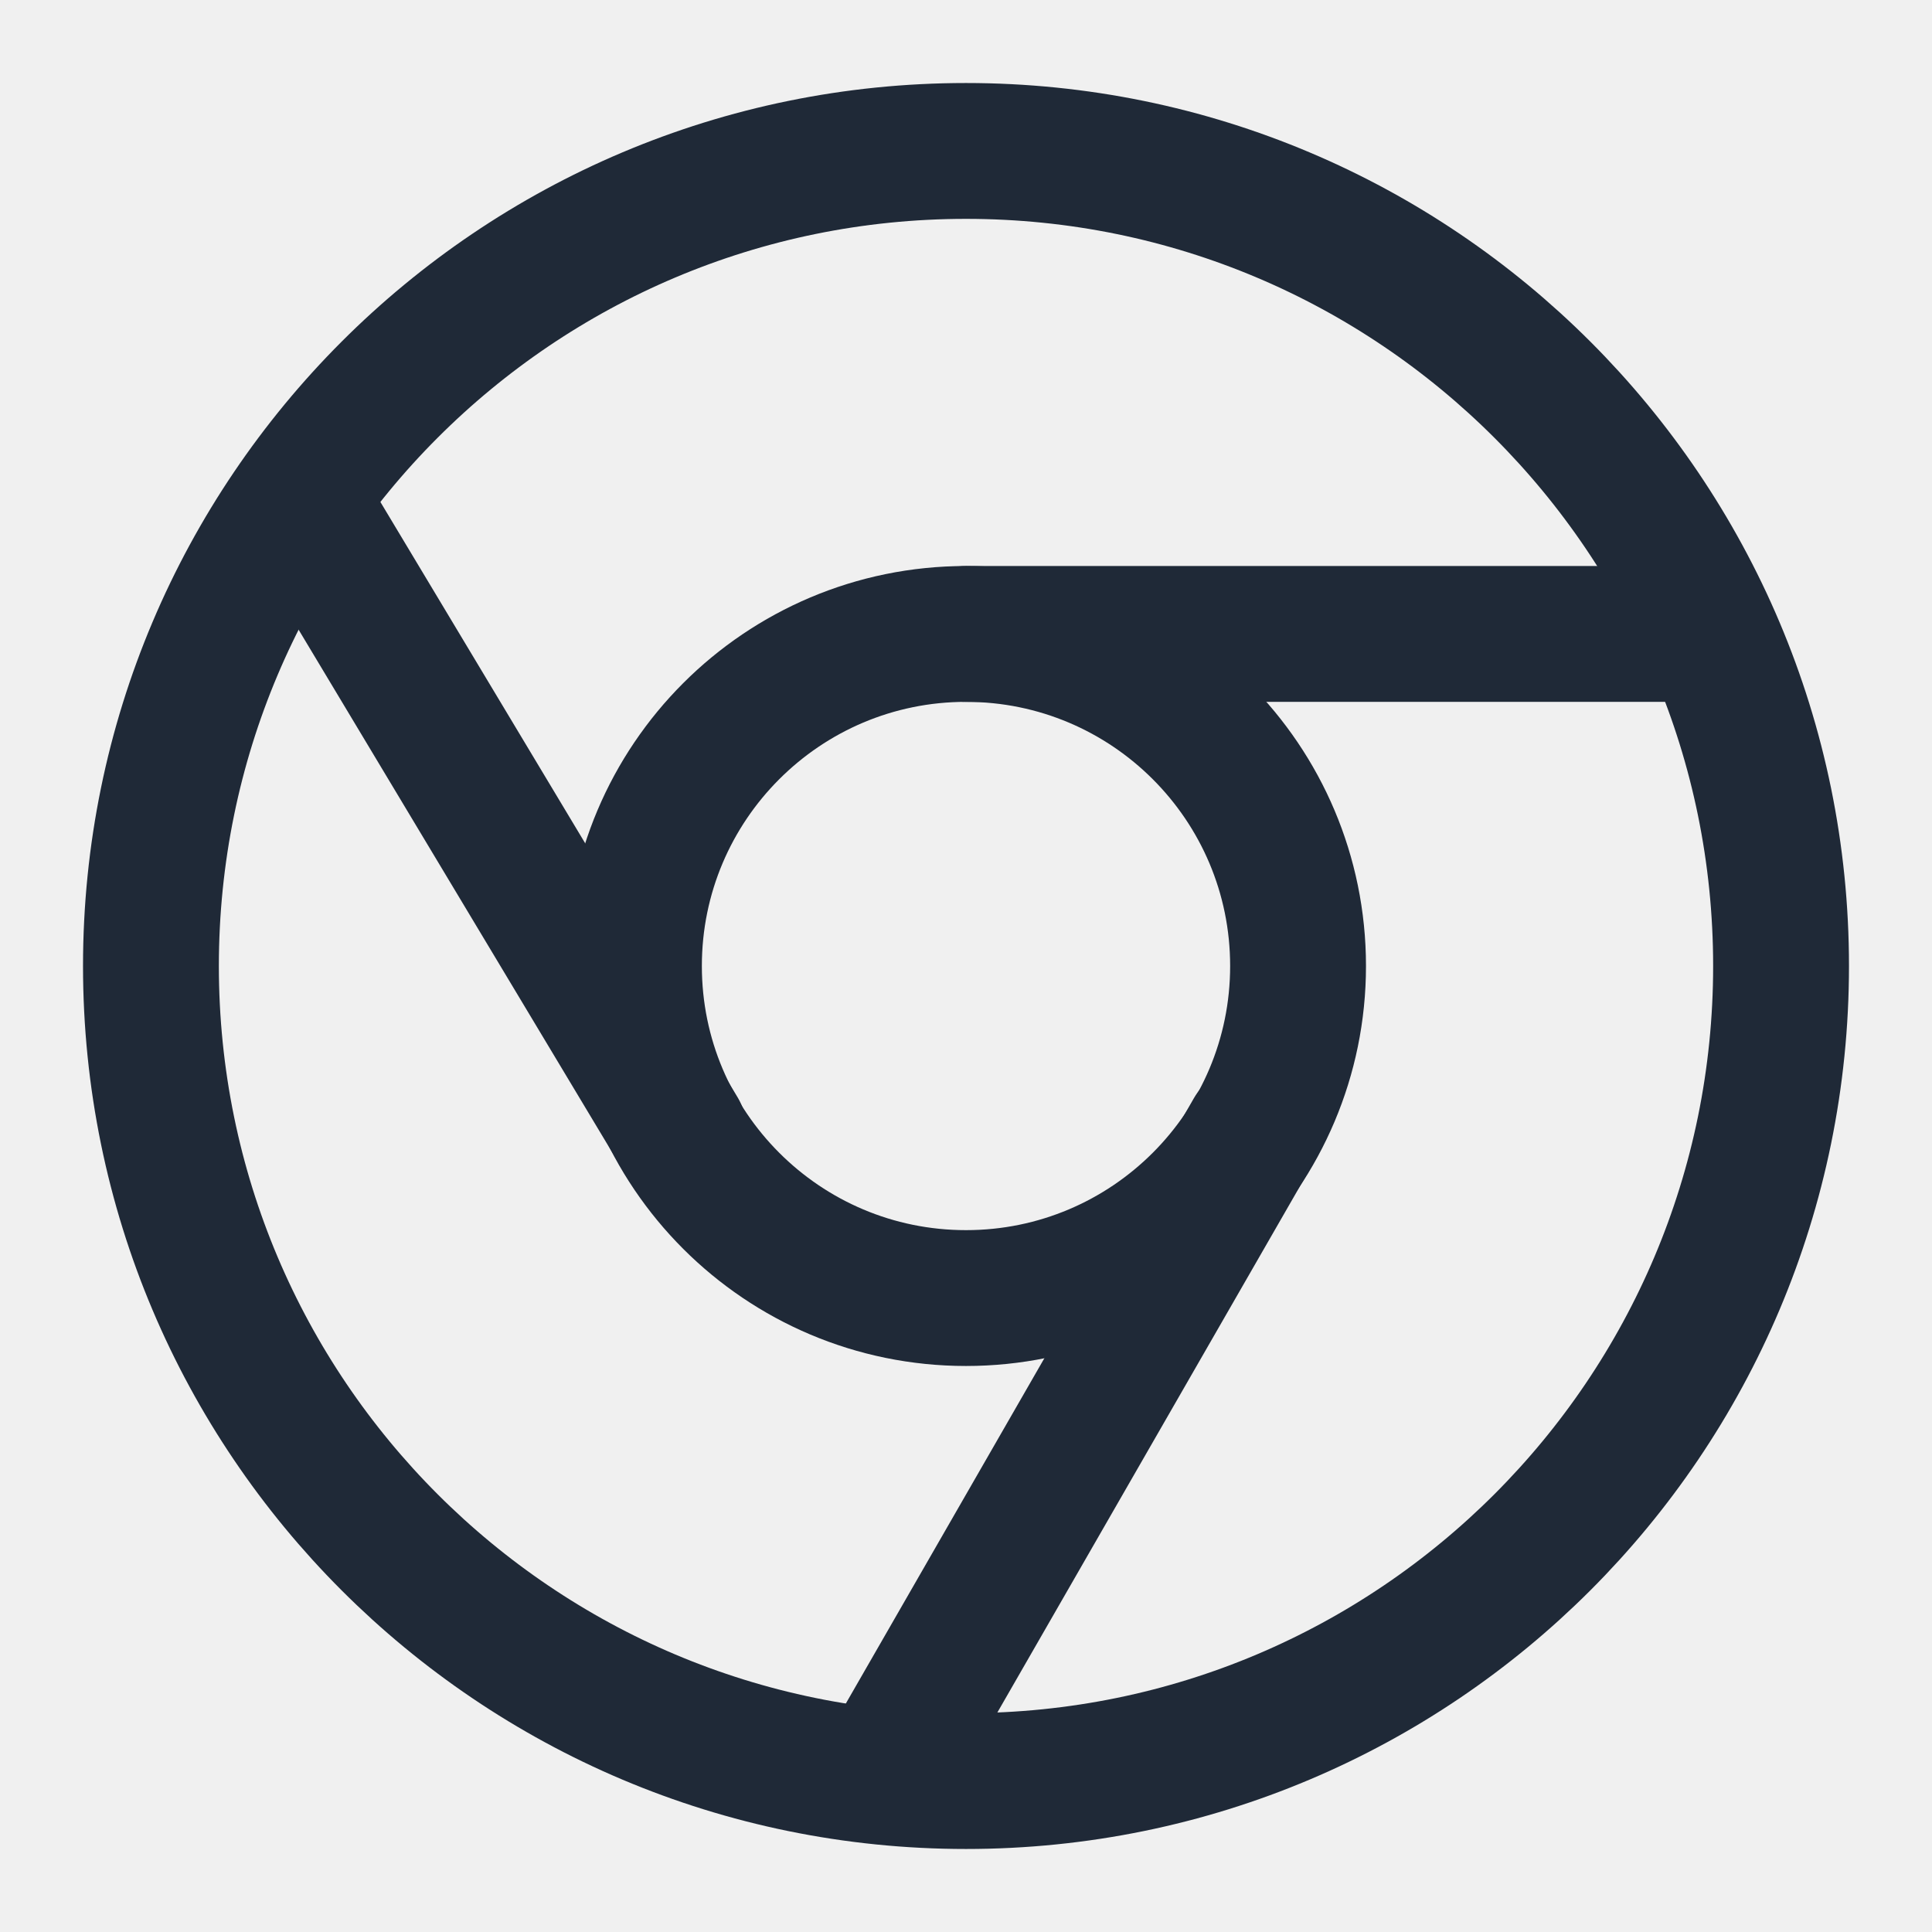
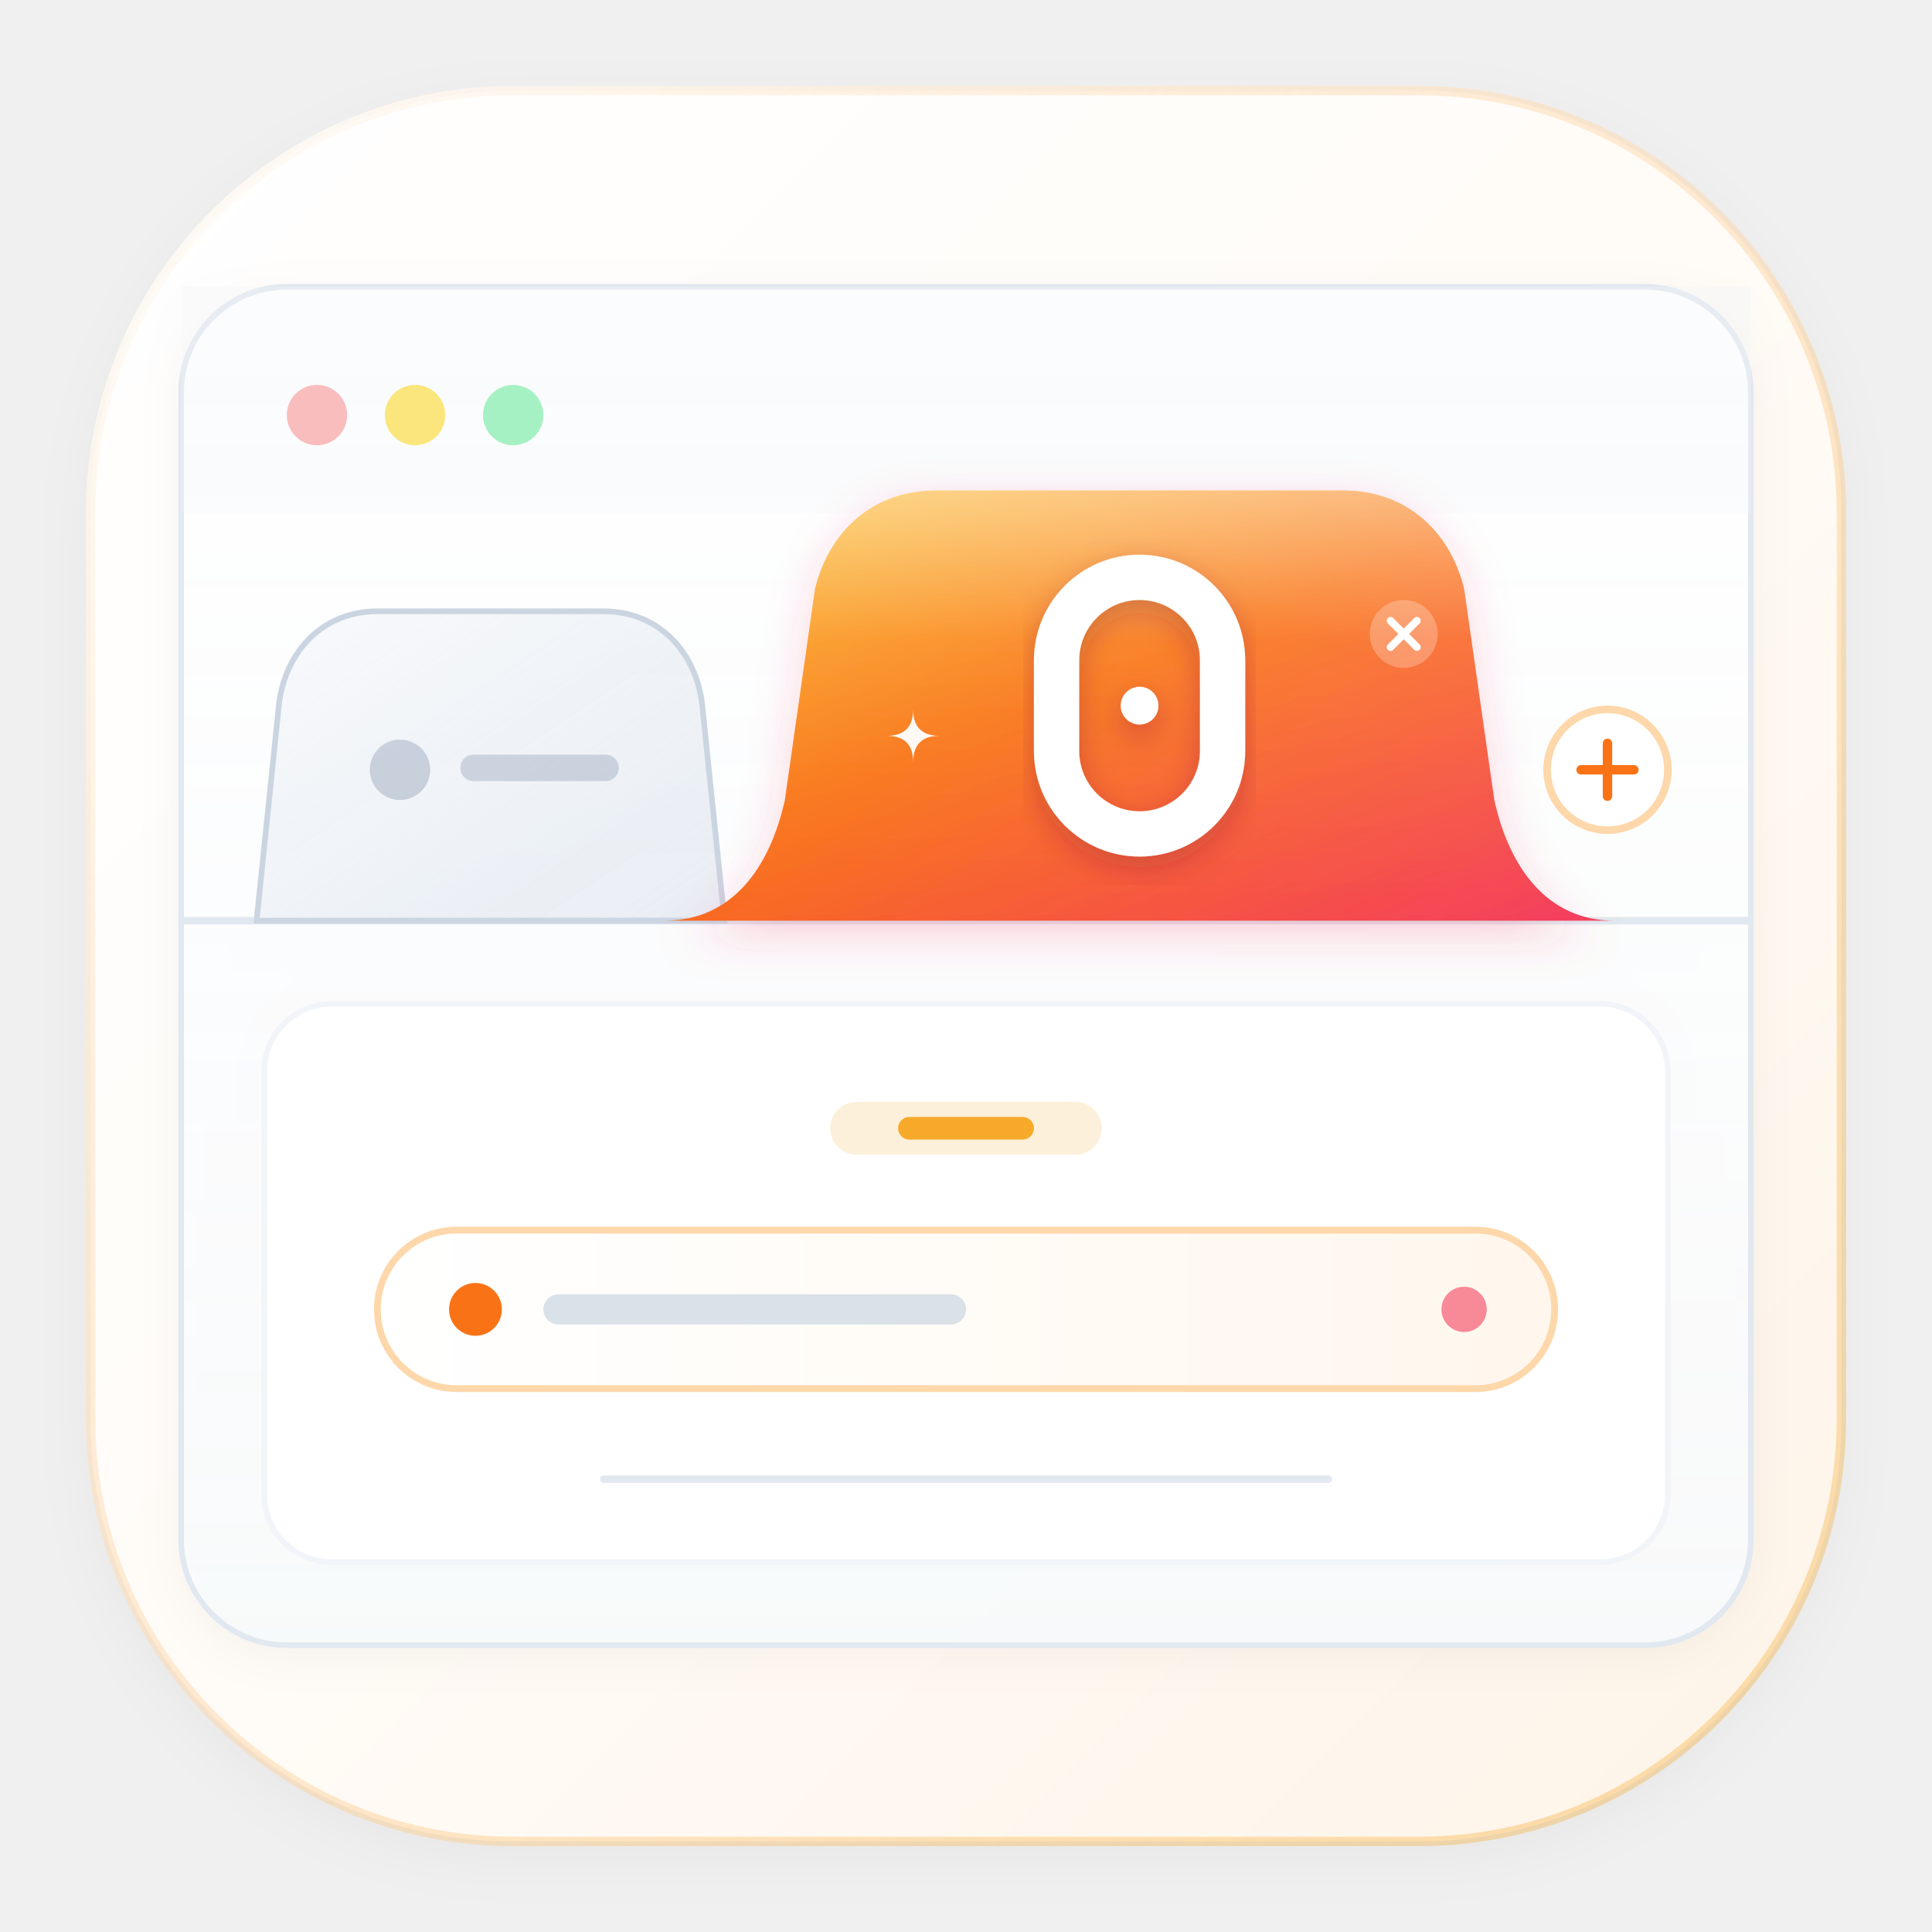
- <svg xmlns="http://www.w3.org/2000/svg" viewBox="0 0 128 128" width="128" height="128" fill="none">
-   <circle cx="64" cy="64" r="54" stroke="#1f2937" stroke-width="9" />
-   <circle cx="64" cy="64" r="22" stroke="#1f2937" stroke-width="9" />
-   <path d="M 64 42 L 111 42" stroke="#1f2937" stroke-width="9" stroke-linecap="round" />
-   <path d="M 83 75 L 60 115" stroke="#1f2937" stroke-width="9" stroke-linecap="round" />
-   <path d="M 45 75 L 21 35" stroke="#1f2937" stroke-width="9" stroke-linecap="round" />
+ <svg xmlns="http://www.w3.org/2000/svg" viewBox="0 0 512 512" width="512" height="512">
+   <defs>
+     <linearGradient id="canvasGrad" x1="0%" y1="0%" x2="100%" y2="100%">
+       <stop offset="0%" stop-color="#ffffff" />
+       <stop offset="45%" stop-color="#fffcf8" />
+       <stop offset="100%" stop-color="#fef4e8" />
+     </linearGradient>
+     <linearGradient id="canvasBorder" x1="0%" y1="0%" x2="100%" y2="100%">
+       <stop offset="0%" stop-color="#ffffff" stop-opacity="0.95" />
+       <stop offset="50%" stop-color="#fed7aa" stop-opacity="0.5" />
+       <stop offset="100%" stop-color="#f59e0b" stop-opacity="0.3" />
+     </linearGradient>
+     <linearGradient id="windowGrad" x1="0%" y1="0%" x2="0%" y2="100%">
+       <stop offset="0%" stop-color="#ffffff" stop-opacity="0.98" />
+       <stop offset="100%" stop-color="#f8fafc" stop-opacity="0.92" />
+     </linearGradient>
+     <linearGradient id="tabGrad" x1="5%" y1="0%" x2="95%" y2="100%">
+       <stop offset="0%" stop-color="#fbbf24" />
+       <stop offset="45%" stop-color="#f97316" />
+       <stop offset="100%" stop-color="#f43f5e" />
+     </linearGradient>
+     <linearGradient id="tabSheen" x1="0%" y1="0%" x2="0%" y2="100%">
+       <stop offset="0%" stop-color="#ffffff" stop-opacity="0.45" />
+       <stop offset="35%" stop-color="#ffffff" stop-opacity="0.1" />
+       <stop offset="100%" stop-color="#ffffff" stop-opacity="0" />
+     </linearGradient>
+     <linearGradient id="inactiveTabGrad" x1="0%" y1="0%" x2="100%" y2="100%">
+       <stop offset="0%" stop-color="#f8fafc" stop-opacity="0.95" />
+       <stop offset="100%" stop-color="#e2e8f0" stop-opacity="0.75" />
+     </linearGradient>
+     <linearGradient id="searchGrad" x1="0%" y1="0%" x2="100%" y2="0%">
+       <stop offset="0%" stop-color="#ffffff" />
+       <stop offset="100%" stop-color="#fff7ed" />
+     </linearGradient>
+     <filter id="squircleShadow" x="-10%" y="-10%" width="125%" height="125%">
+       <feDropShadow dx="0" dy="16" stdDeviation="24" flood-color="#f59e0b" flood-opacity="0.14" />
+       <feDropShadow dx="0" dy="4" stdDeviation="8" flood-color="#0f172a" flood-opacity="0.04" />
+     </filter>
+     <filter id="windowShadow" x="-10%" y="-10%" width="120%" height="120%">
+       <feDropShadow dx="0" dy="12" stdDeviation="20" flood-color="#64748b" flood-opacity="0.12" />
+       <feDropShadow dx="0" dy="3" stdDeviation="6" flood-color="#0f172a" flood-opacity="0.04" />
+     </filter>
+     <filter id="tabShadow" x="-20%" y="-20%" width="140%" height="150%">
+       <feDropShadow dx="0" dy="14" stdDeviation="18" flood-color="#ea580c" flood-opacity="0.35" />
+       <feDropShadow dx="0" dy="4" stdDeviation="6" flood-color="#f43f5e" flood-opacity="0.22" />
+     </filter>
+     <filter id="zeroGlow" x="-20%" y="-20%" width="140%" height="140%">
+       <feDropShadow dx="0" dy="3" stdDeviation="4" flood-color="#881337" flood-opacity="0.32" />
+     </filter>
+   </defs>
+   <rect x="24" y="24" width="464" height="464" rx="112" fill="url(#canvasGrad)" filter="url(#squircleShadow)" />
+   <rect x="24" y="24" width="464" height="464" rx="112" fill="none" stroke="url(#canvasBorder)" stroke-width="2.5" />
+   <g filter="url(#windowShadow)">
+     <rect x="48" y="76" width="416" height="360" rx="28" fill="url(#windowGrad)" stroke="#e2e8f0" stroke-width="1.5" />
+     <circle cx="84" cy="110" r="8" fill="#fca5a5" />
+     <circle cx="110" cy="110" r="8" fill="#fde047" />
+     <circle cx="136" cy="110" r="8" fill="#86efac" />
+     <path d="M 48 76 L 464 76 Q 464 76 464 136 L 48 136 Z" fill="#f1f5f9" fill-opacity="0.3" clip-path="url(#windowClip)" />
+     <line x1="48" y1="244" x2="464" y2="244" stroke="#e2e8f0" stroke-width="2" />
+     <path d="       M 68 244       L 74 186       C 76 172, 86 162, 100 162       L 160 162       C 174 162, 184 172, 186 186       L 192 244       Z     " fill="url(#inactiveTabGrad)" stroke="#cbd5e1" stroke-width="1.5" />
+     <circle cx="106" cy="204" r="8" fill="#94a3b8" opacity="0.45" />
+     <rect x="122" y="200" width="42" height="7" rx="3.5" fill="#94a3b8" opacity="0.4" />
+     <g transform="translate(426, 204)">
+       <circle cx="0" cy="0" r="16" fill="#ffffff" stroke="#fed7aa" stroke-width="2" />
+       <line x1="0" y1="-7" x2="0" y2="7" stroke="#f97316" stroke-width="2.5" stroke-linecap="round" />
+       <line x1="-7" y1="0" x2="7" y2="0" stroke="#f97316" stroke-width="2.5" stroke-linecap="round" />
+     </g>
+     <g filter="url(#tabShadow)">
+       <path d="         M 176 244         C 194 244, 204 230, 208 212         L 216 156         C 220 140, 232 130, 248 130         L 356 130         C 372 130, 384 140, 388 156         L 396 212         C 400 230, 410 244, 428 244         Z       " fill="url(#tabGrad)" />
+       <path d="         M 176 244         C 194 244, 204 230, 208 212         L 216 156         C 220 140, 232 130, 248 130         L 356 130         C 372 130, 384 140, 388 156         L 396 212         C 400 230, 410 244, 428 244         Z       " fill="url(#tabSheen)" />
+       <path d="M 242 188 Q 242 195 249 195 Q 242 195 242 202 Q 242 195 235 195 Q 242 195 242 188 Z" fill="#ffffff" opacity="0.95" />
+       <circle cx="372" cy="168" r="9" fill="#ffffff" fill-opacity="0.25" />
+       <line x1="368.5" y1="164.5" x2="375.5" y2="171.5" stroke="#ffffff" stroke-width="2" stroke-linecap="round" />
+       <line x1="375.5" y1="164.5" x2="368.5" y2="171.5" stroke="#ffffff" stroke-width="2" stroke-linecap="round" />
+       <g transform="translate(302, 187)" filter="url(#zeroGlow)">
+         <rect x="-22" y="-34" width="44" height="68" rx="22" fill="none" stroke="#ffffff" stroke-width="12" stroke-linecap="round" />
+         <circle cx="0" cy="0" r="5" fill="#ffffff" />
+       </g>
+     </g>
+     <rect x="70" y="266" width="372" height="148" rx="18" fill="#ffffff" stroke="#f1f5f9" stroke-width="1.5" />
+     <rect x="220" y="292" width="72" height="14" rx="7" fill="#f59e0b" fill-opacity="0.15" />
+     <rect x="238" y="296" width="36" height="6" rx="3" fill="#f59e0b" fill-opacity="0.85" />
+     <rect x="100" y="326" width="312" height="42" rx="21" fill="url(#searchGrad)" stroke="#fed7aa" stroke-width="1.8" />
+     <circle cx="126" cy="347" r="7" fill="#f97316" />
+     <rect x="144" y="343" width="112" height="8" rx="4" fill="#cbd5e1" opacity="0.7" />
+     <circle cx="388" cy="347" r="6" fill="#f43f5e" opacity="0.6" />
+     <line x1="160" y1="392" x2="352" y2="392" stroke="#e2e8f0" stroke-width="2" stroke-linecap="round" />
+   </g>
</svg>
